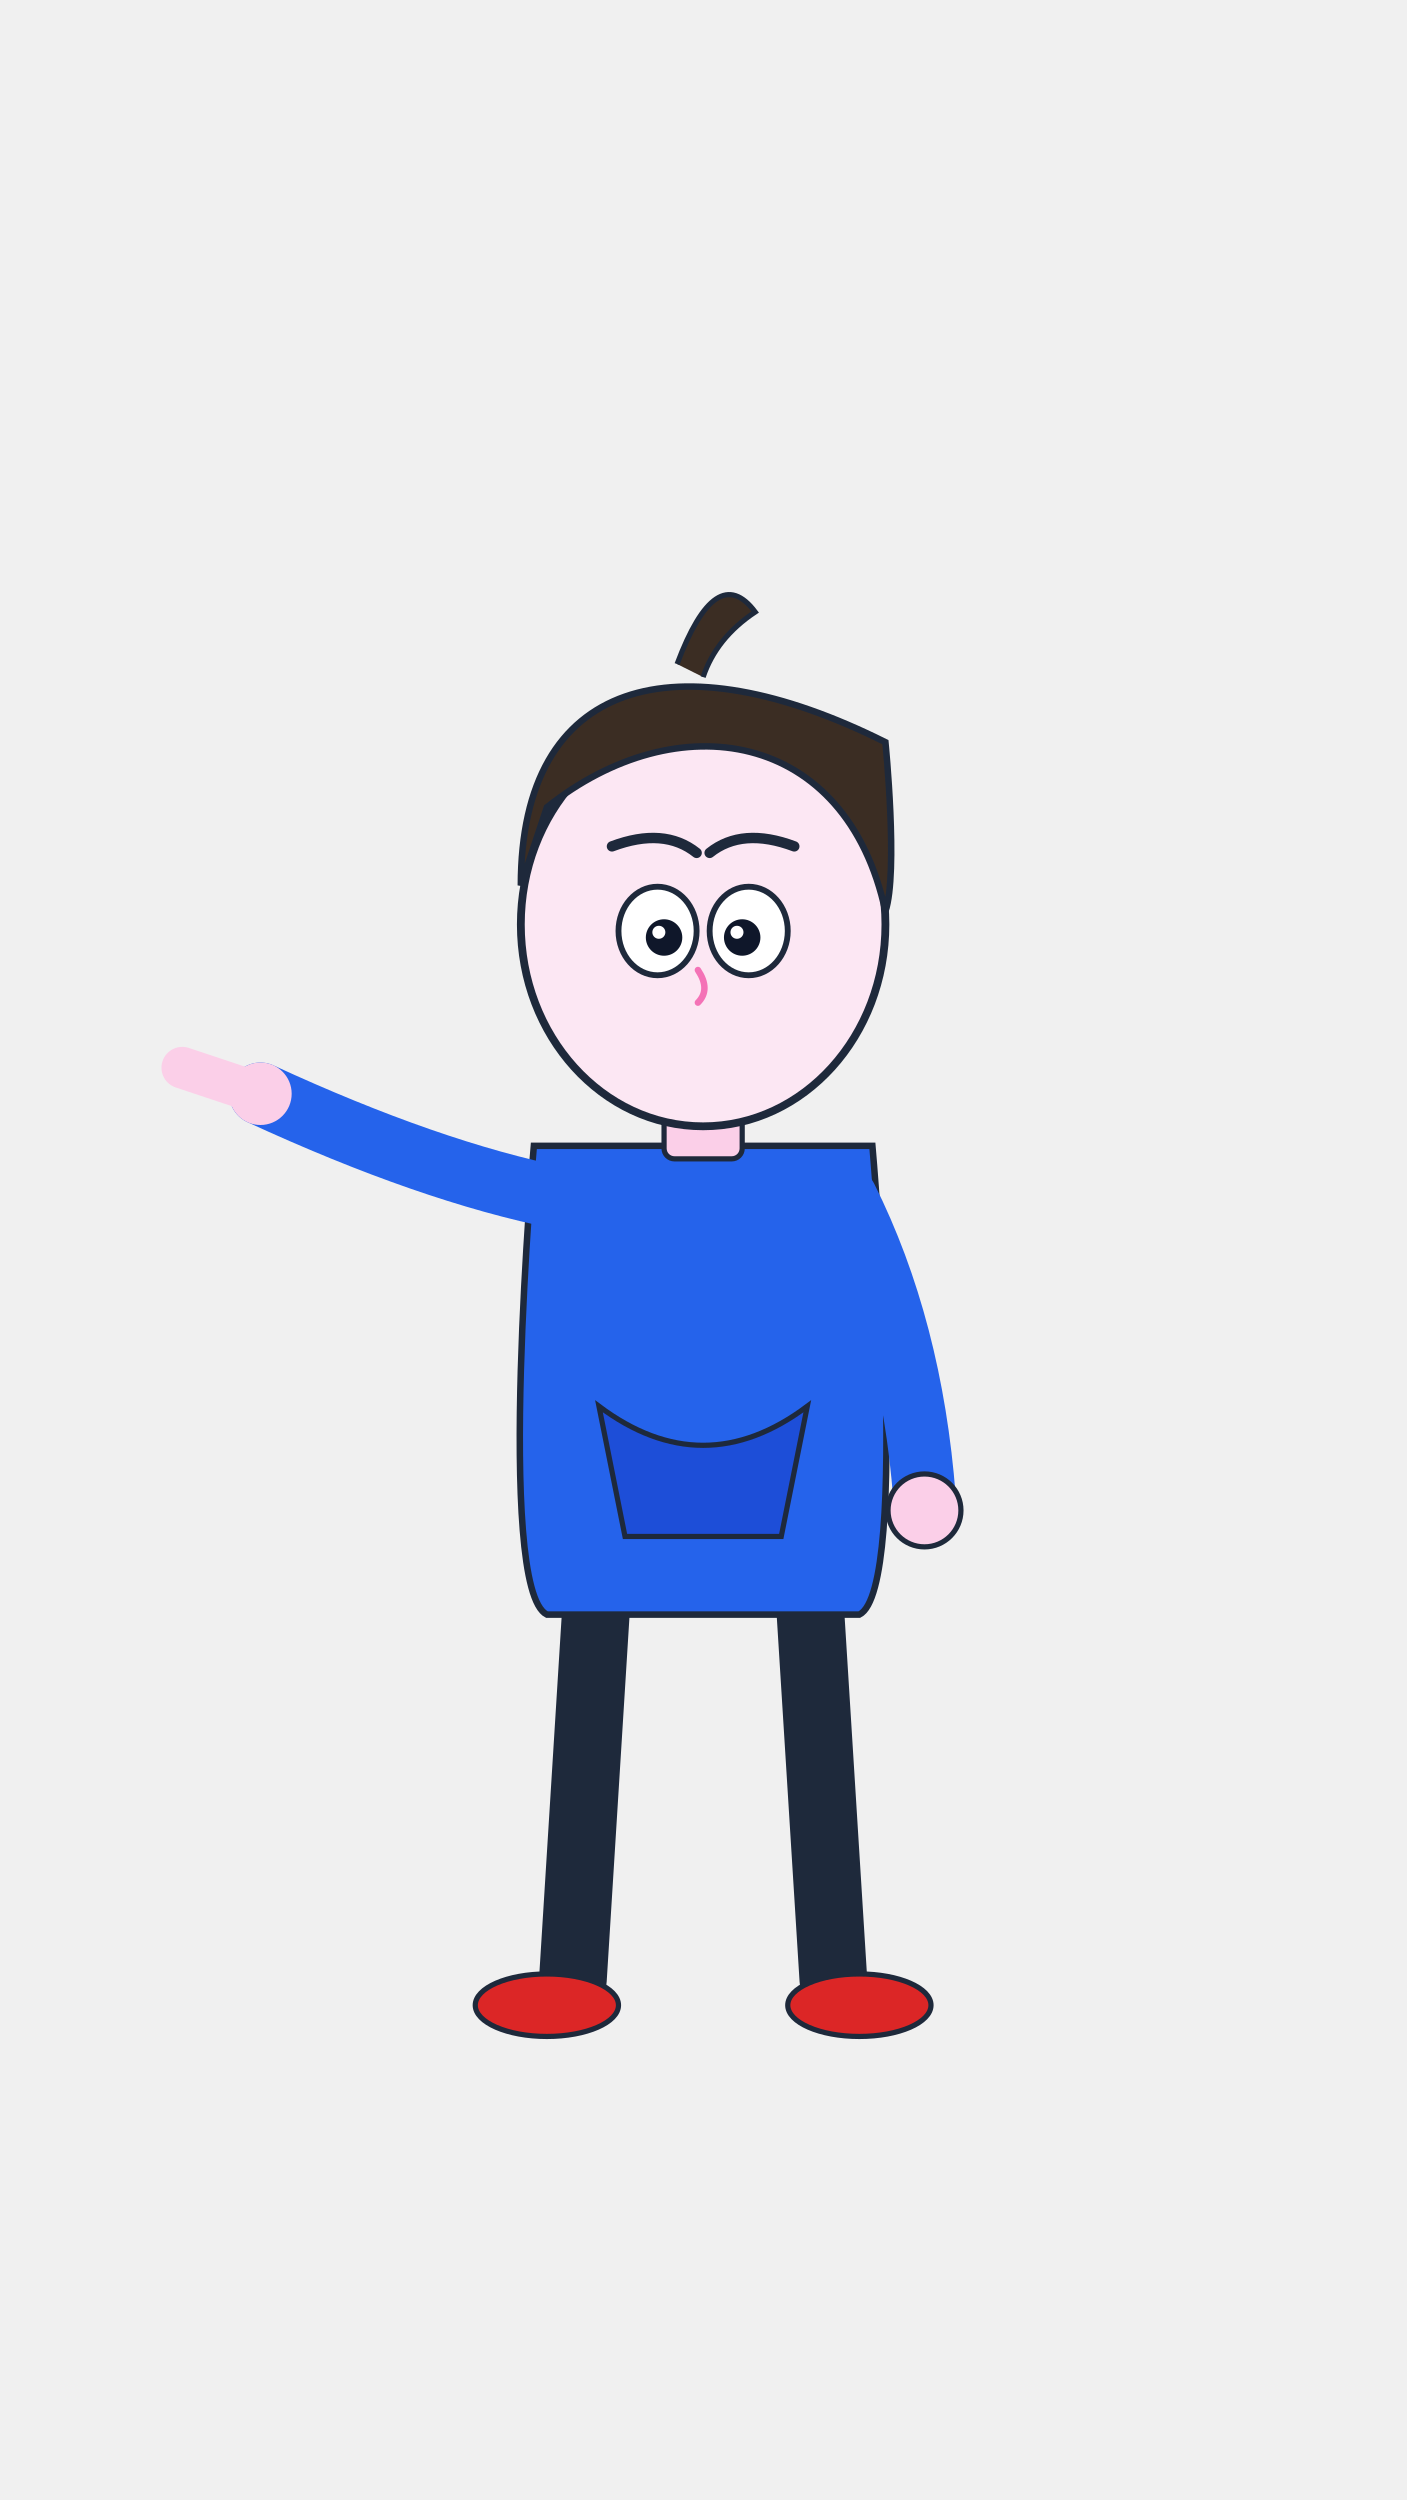
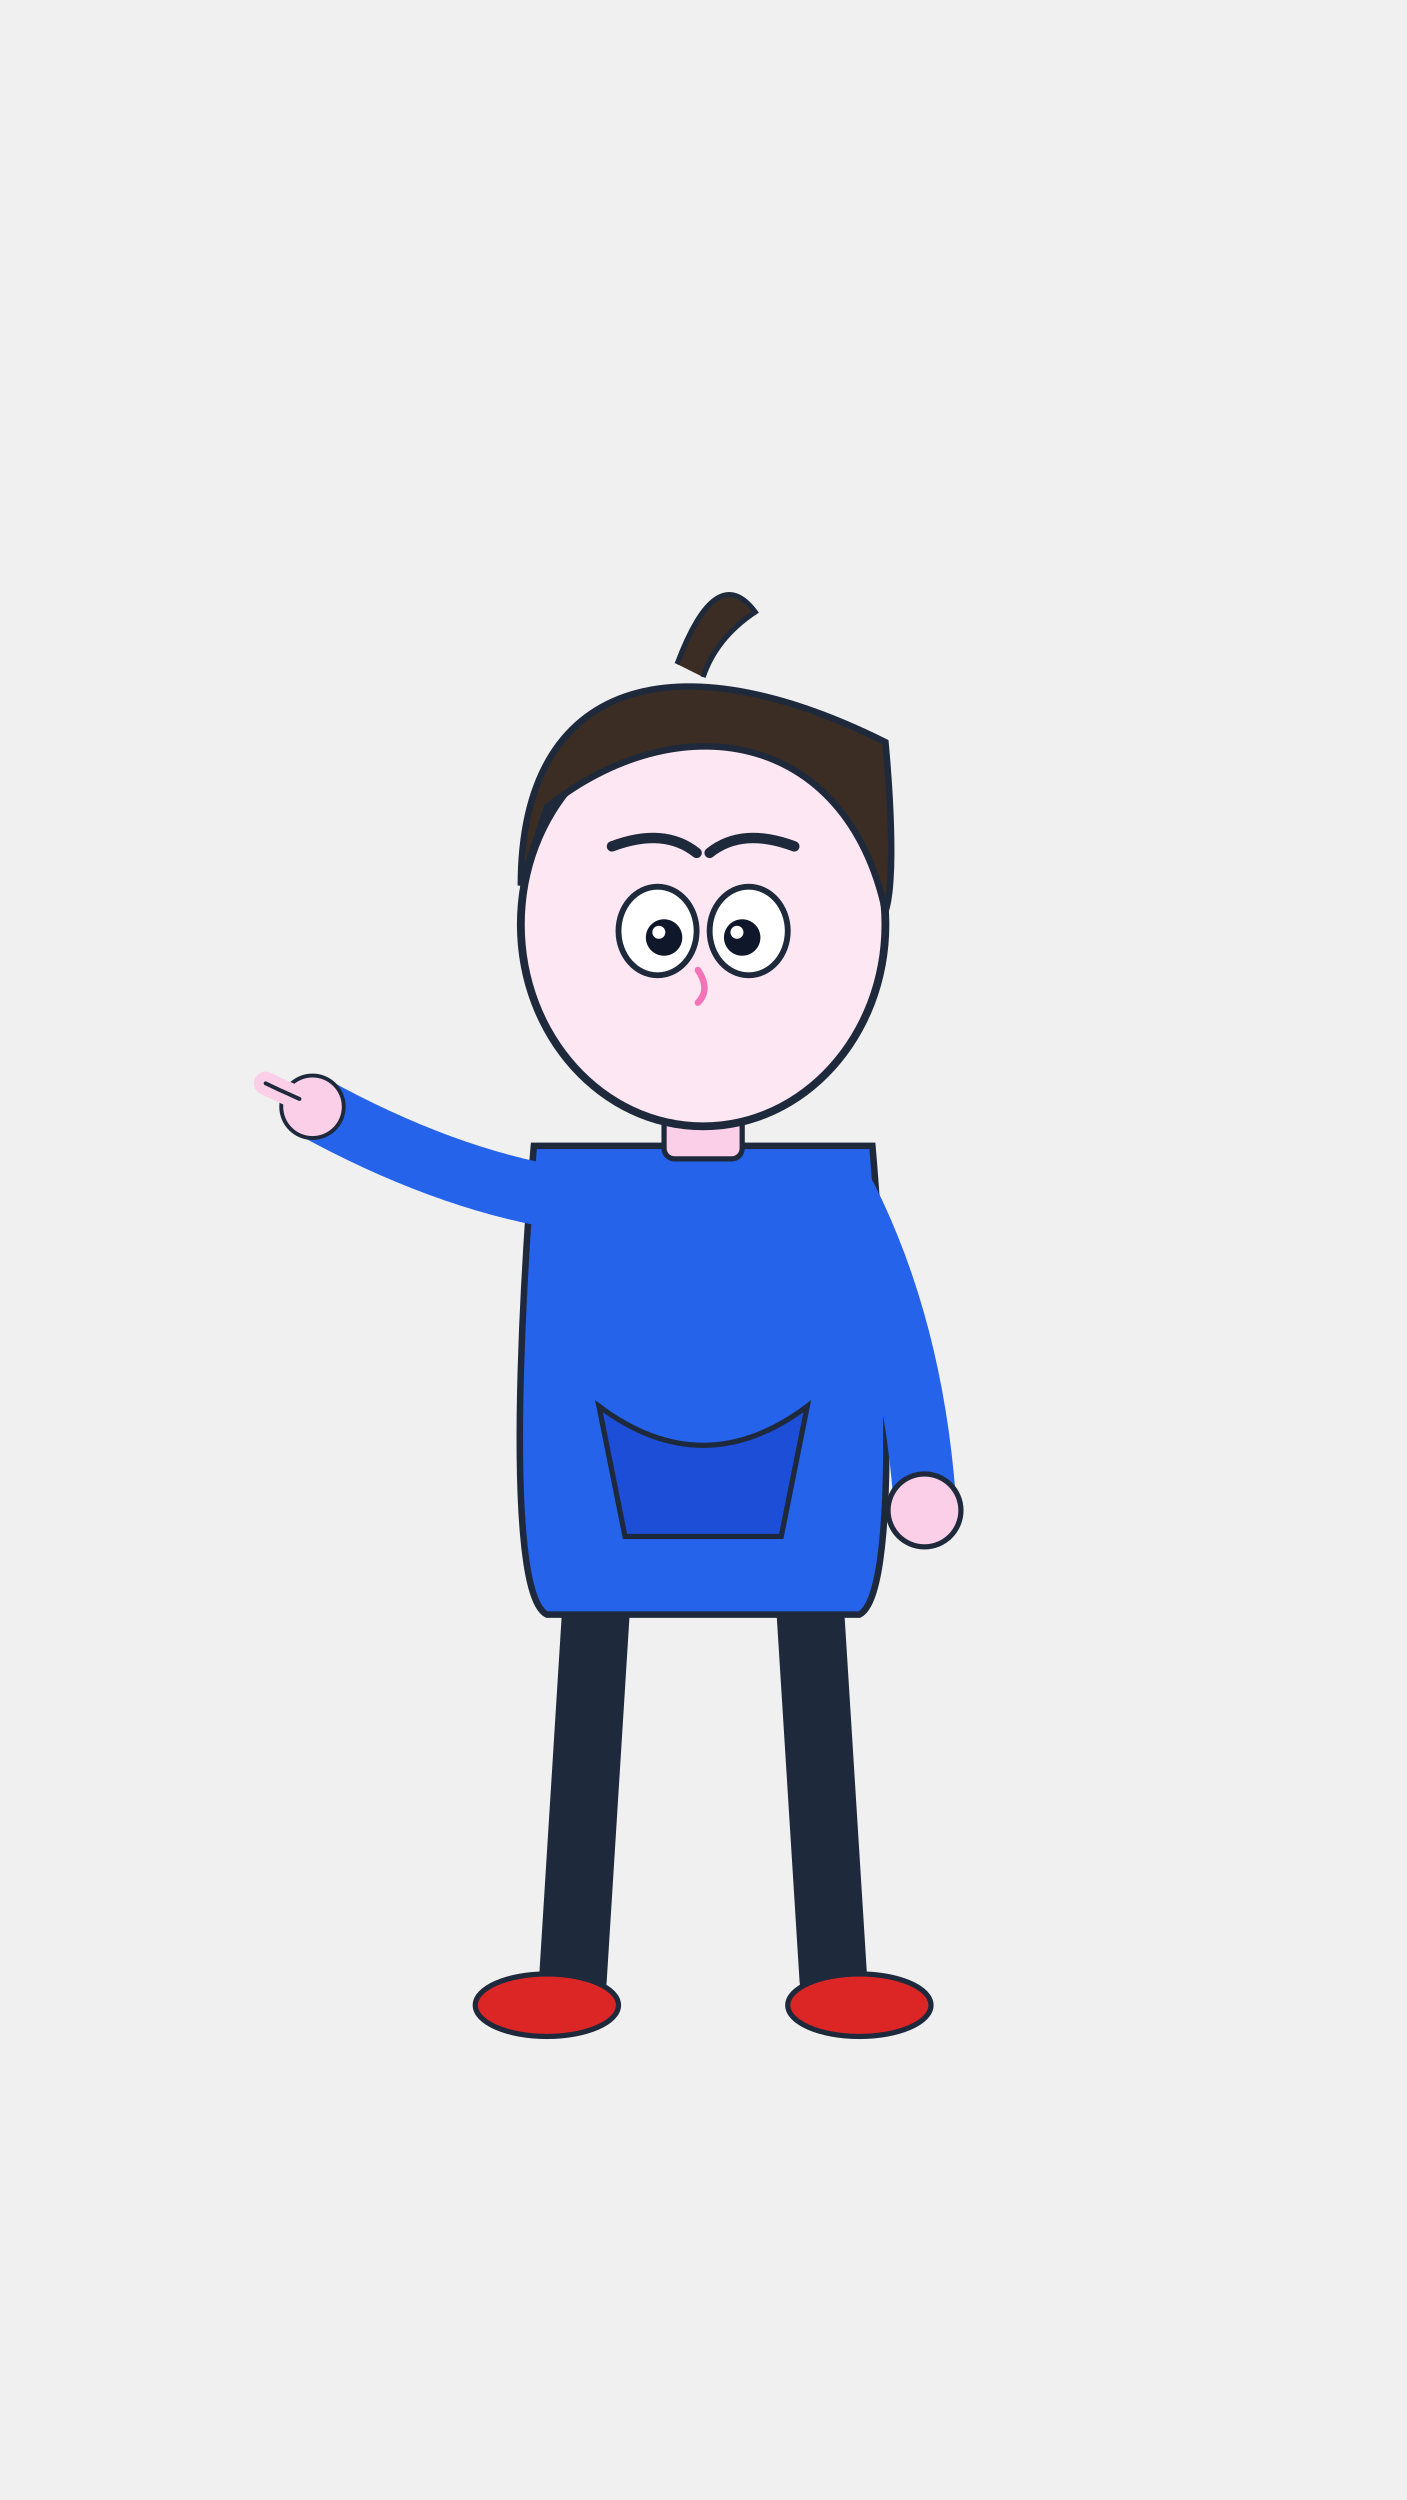
<svg xmlns="http://www.w3.org/2000/svg" viewBox="0 0 1080 1920" width="1080" height="1920">
  <g id="character_archie">
    <path d="M 460 1200 L 440 1520" stroke="#1e293b" stroke-width="52" stroke-linecap="round" />
    <path d="M 620 1200 L 640 1520" stroke="#1e293b" stroke-width="52" stroke-linecap="round" />
    <ellipse cx="420" cy="1540" rx="55" ry="24" fill="#dc2626" stroke="#1e293b" stroke-width="4" />
    <ellipse cx="660" cy="1540" rx="55" ry="24" fill="#dc2626" stroke="#1e293b" stroke-width="4" />
    <path d="M 410 880 C 410 880, 380 1220, 420 1240 L 660 1240 C 700 1220, 670 880, 670 880 Z" fill="#2563eb" stroke="#1e293b" stroke-width="5" />
    <path d="M 460 1080 Q 540 1140 620 1080 L 600 1180 L 480 1180 Z" fill="#1d4ed8" stroke="#1e293b" stroke-width="4" />
-     <path d="M 430 920 Q 330 900 200 840" stroke="#2563eb" stroke-width="48" stroke-linecap="round" fill="none" />
-     <path d="M 200 840 L 140 820" stroke="#fbcfe8" stroke-width="32" stroke-linecap="round" />
-     <circle cx="200" cy="840" r="24" fill="#fbcfe8" />
+     <path d="M 430 920 Q 340 905 240 850" stroke="#2563eb" stroke-width="48" stroke-linecap="round" fill="none" />
+     <circle cx="240" cy="850" r="24" fill="#fbcfe8" stroke="#1e293b" stroke-width="3" />
+     <path d="M 230 844 Q 212 836 204 832" stroke="#fbcfe8" stroke-width="18" stroke-linecap="round" />
+     <path d="M 230 844 Q 212 836 204 832" stroke="#1e293b" stroke-width="3" stroke-linecap="round" fill="none" />
    <path d="M 650 920 Q 700 1020 710 1150" stroke="#2563eb" stroke-width="48" stroke-linecap="round" fill="none" />
    <circle cx="710" cy="1160" r="28" fill="#fbcfe8" stroke="#1e293b" stroke-width="4" />
    <rect x="510" y="810" width="60" height="80" fill="#fbcfe8" stroke="#1e293b" stroke-width="4" rx="8" />
    <ellipse cx="540" cy="710" rx="140" ry="155" fill="#fce7f3" stroke="#1e293b" stroke-width="6" />
    <path d="M 400 680 C 400 520, 520 490, 680 570 C 680 570, 690 670, 680 700 C 650 560, 520 540, 420 620 Z" fill="#3b2d23" stroke="#1e293b" stroke-width="5" />
    <path d="M 520 510 Q 550 430 580 470 Q 550 490 540 520" fill="#3b2d23" stroke="#1e293b" stroke-width="4" />
    <path d="M 470 650 Q 510 635 535 655" stroke="#1e293b" stroke-width="8" stroke-linecap="round" fill="none" />
    <path d="M 545 655 Q 570 635 610 650" stroke="#1e293b" stroke-width="8" stroke-linecap="round" fill="none" />
    <ellipse cx="505" cy="715" rx="30" ry="34" fill="#ffffff" stroke="#1e293b" stroke-width="4.5" />
    <ellipse cx="575" cy="715" rx="30" ry="34" fill="#ffffff" stroke="#1e293b" stroke-width="4.5" />
    <circle cx="510" cy="720" r="14" fill="#0f172a" />
    <circle cx="506" cy="716" r="5" fill="#ffffff" />
    <circle cx="570" cy="720" r="14" fill="#0f172a" />
    <circle cx="566" cy="716" r="5" fill="#ffffff" />
    <path d="M 536 745 Q 546 760 536 770" stroke="#f472b6" stroke-width="5" stroke-linecap="round" fill="none" />
  </g>
</svg>
